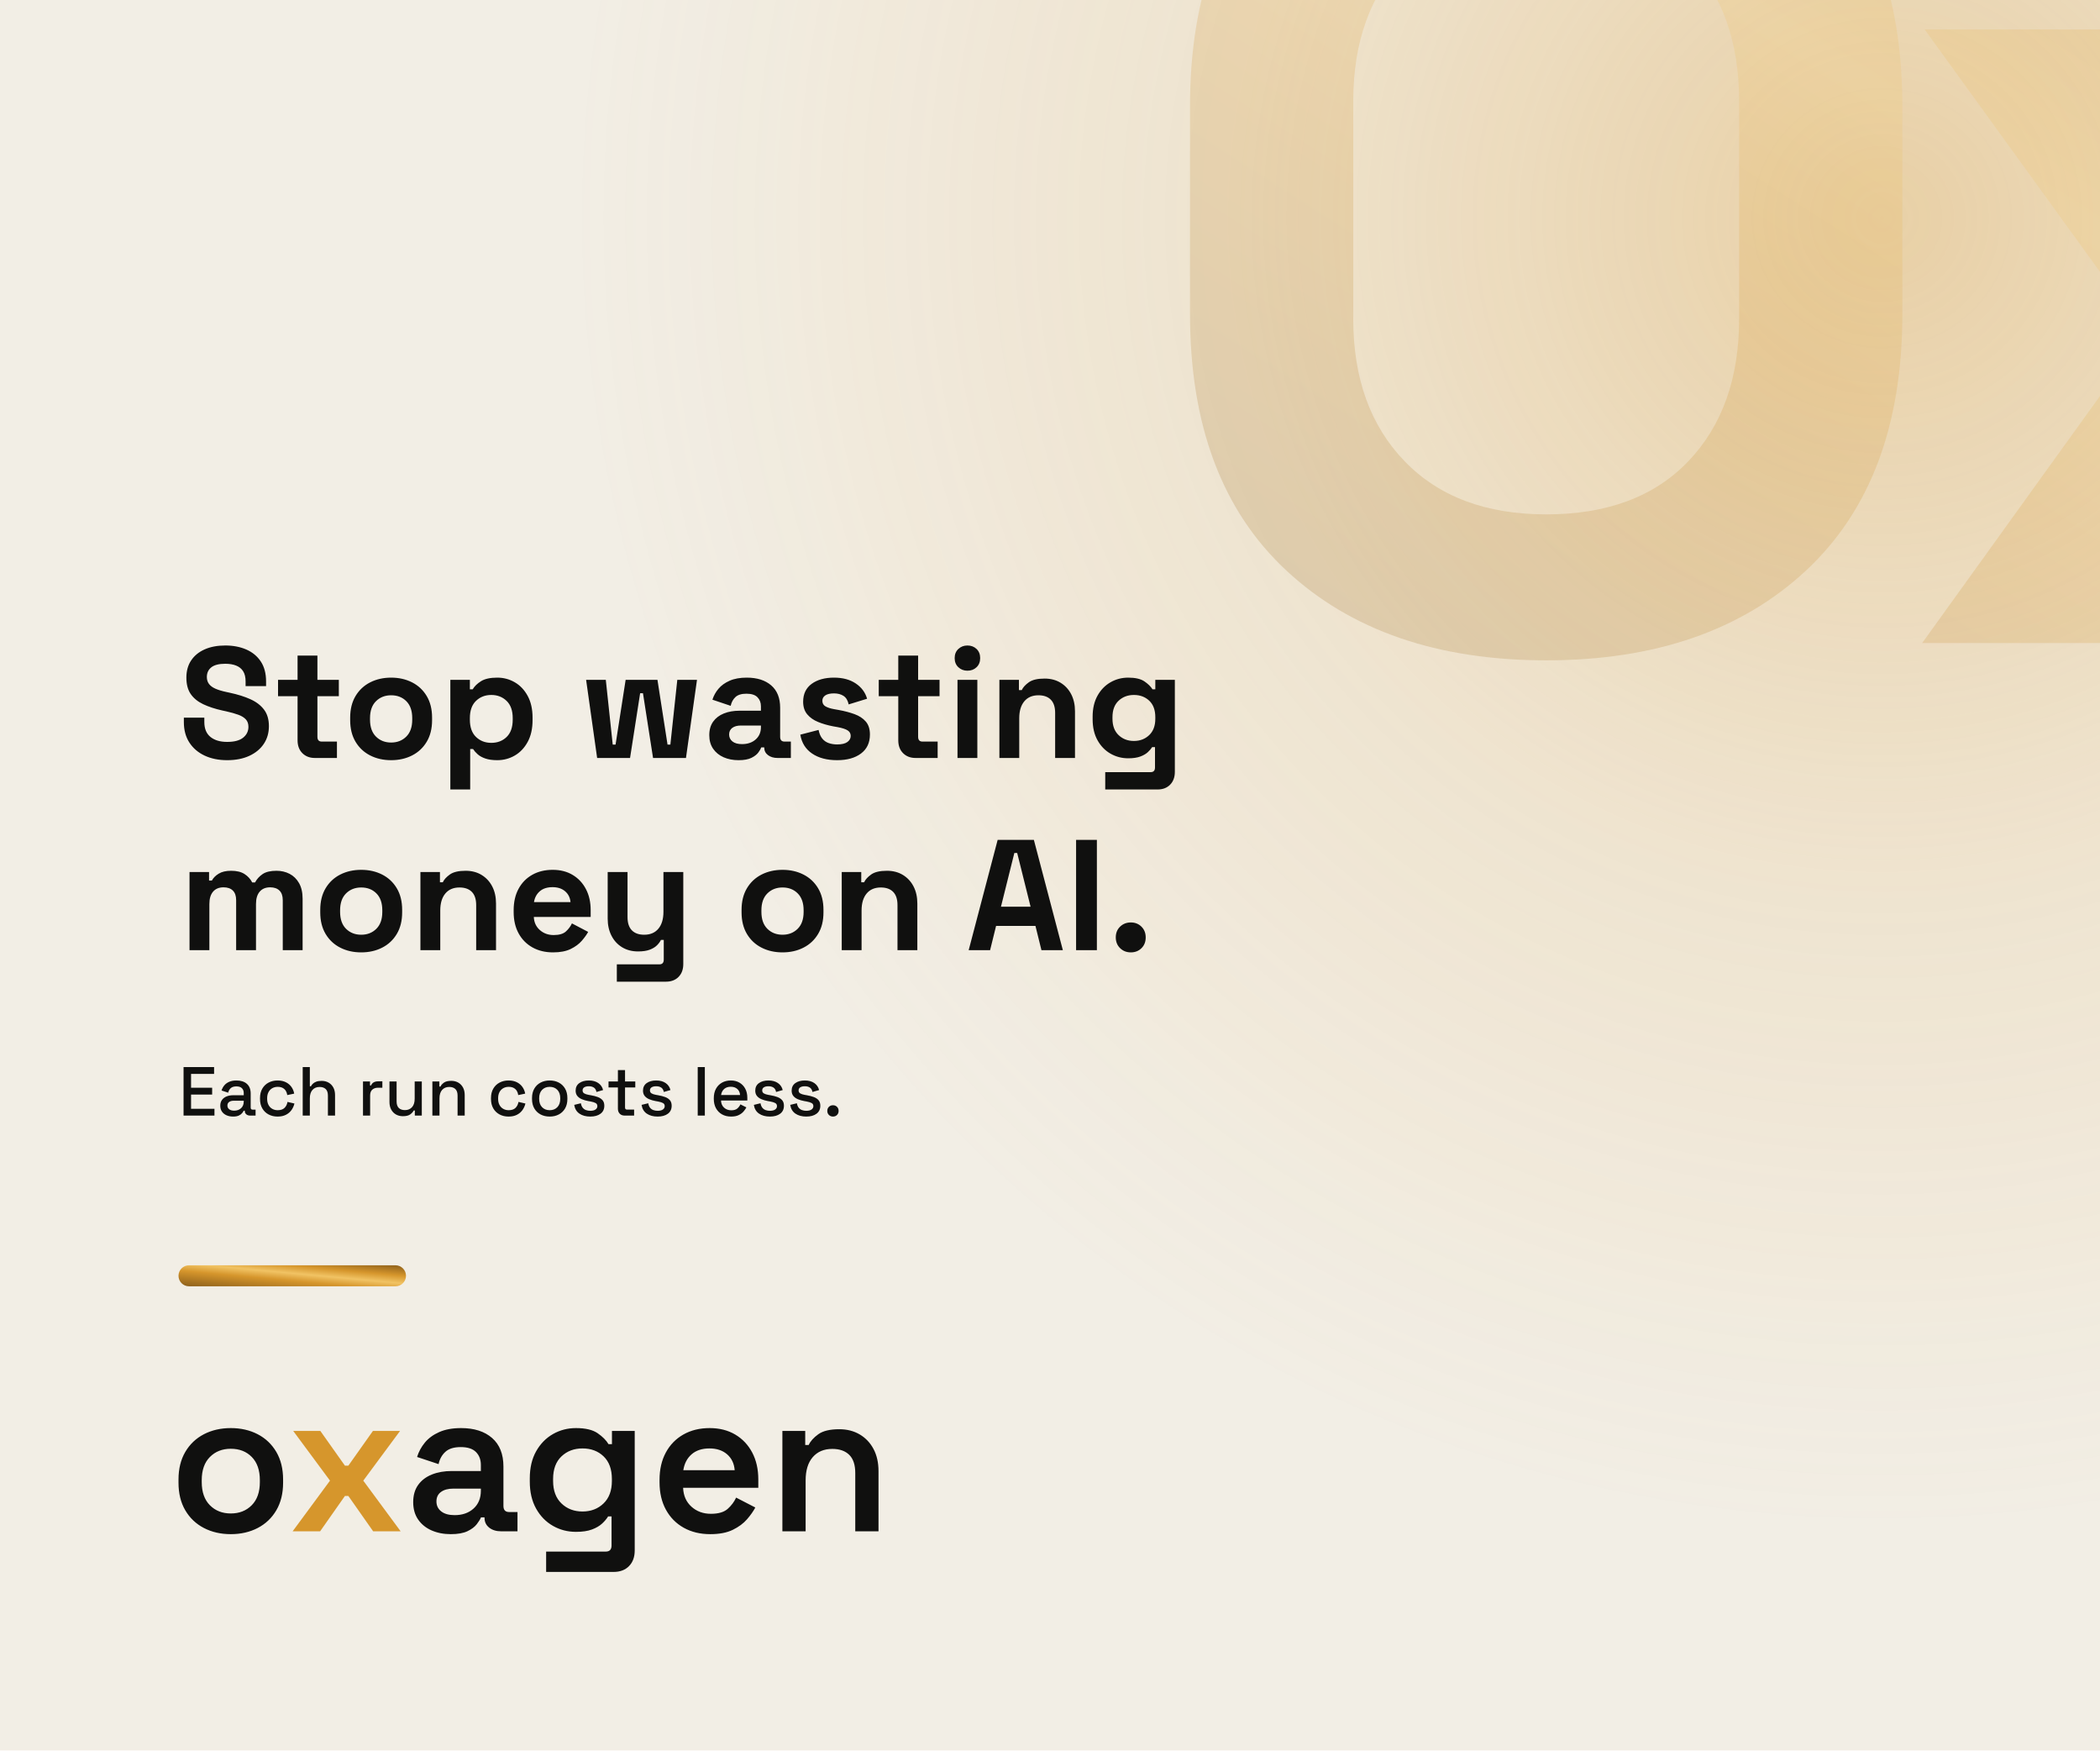
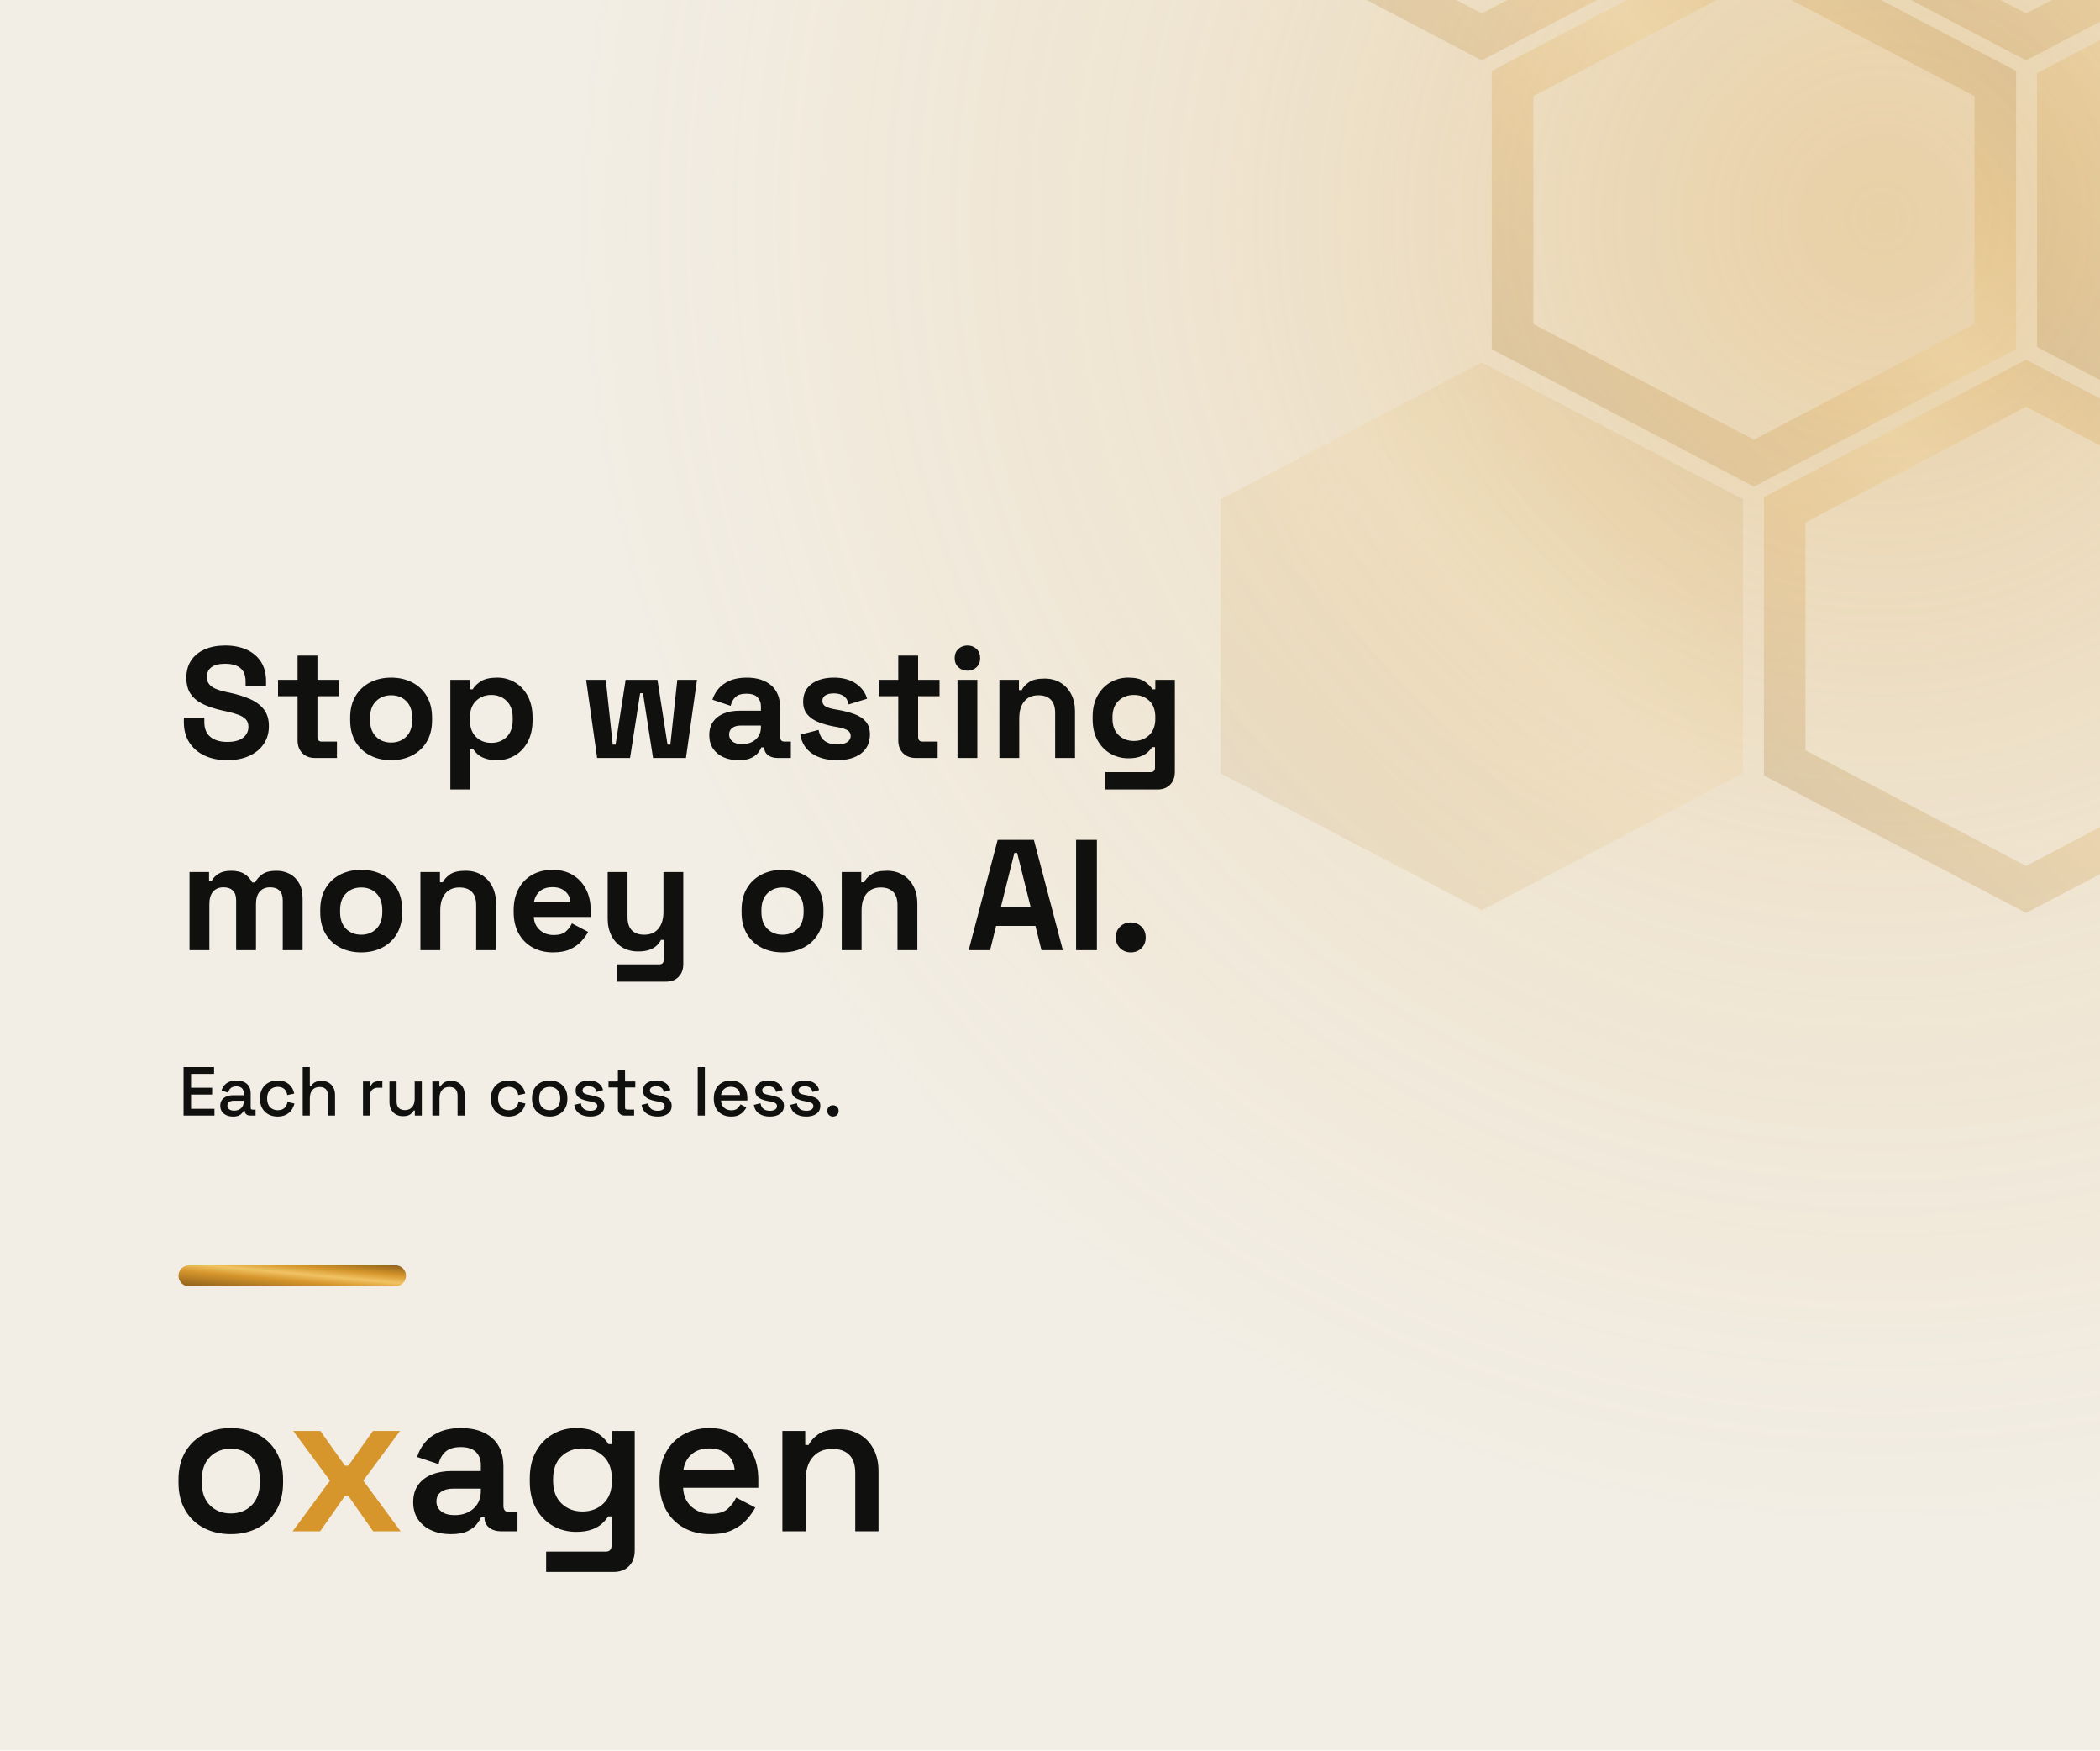
<svg xmlns="http://www.w3.org/2000/svg" width="300" height="250" viewBox="0 0 300 250">
  <defs>
-     <radialGradient id="g-s303">
+     <radialGradient id="g-s327">
      <stop offset="0" stop-color="#D6962C" stop-opacity="0.34" />
      <stop offset="0.5" stop-color="#D6962C" stop-opacity="0.119" />
      <stop offset="1" stop-color="#D6962C" stop-opacity="0" />
    </radialGradient>
-     <linearGradient id="sheen-s304" x1="0" y1="1" x2="1" y2="0">
+     <linearGradient id="sheen-s328" x1="0" y1="1" x2="1" y2="0">
      <stop offset="0" stop-color="#8B5E1A" />
      <stop offset="0.38" stop-color="#D6962C" />
      <stop offset="0.56" stop-color="#F1C364" />
      <stop offset="0.74" stop-color="#D6962C" />
      <stop offset="1" stop-color="#8B5E1A" />
    </linearGradient>
  </defs>
  <rect width="300" height="250" fill="#F2EEE5" />
-   <circle cx="270.0" cy="30.0" r="190.0" fill="url(#g-s303)" />
-   <g opacity="0.2" transform="translate(270.00,30.00) rotate(0) scale(1.34196) translate(-81.101,46.080)">
-     <path class="mark" d="M44.5 1.843Q27.121 1.843 16.852 -7.702Q6.583 -17.247 6.583 -35.021V-57.139Q6.583 -74.913 16.852 -84.458Q27.121 -94.003 44.5 -94.003Q61.879 -94.003 72.148 -84.458Q82.417 -74.913 82.417 -57.139V-35.021Q82.417 -17.247 72.148 -7.702Q61.879 1.843 44.5 1.843ZM44.5 -13.692Q54.243 -13.692 59.641 -19.354Q65.039 -25.015 65.039 -34.494V-57.666Q65.039 -67.145 59.641 -72.806Q54.243 -78.468 44.5 -78.468Q34.889 -78.468 29.425 -72.806Q23.962 -67.145 23.962 -57.666V-34.494Q23.962 -25.015 29.425 -19.354Q34.889 -13.692 44.5 -13.692Z M84.524 0 108.222 -32.914 84.787 -65.302H104.009L118.886 -43.578H121.256L136.133 -65.302H155.355L131.92 -32.914L155.619 0H136.133L121.256 -21.987H118.886L104.009 0Z" fill="url(#sheen-s304)" />
+   <circle cx="270.0" cy="30.0" r="190.0" fill="url(#g-s327)" />
+   <g opacity="0.2" transform="translate(270.00,30.00) rotate(0) scale(5.9453) translate(-9.810,-10.240)">
+     <g data-mark="hive">
+       <path d="M0.000 -6.080L5.800 -3.040L5.800 3.040L0.000 6.080L-5.800 3.040L-5.800 -3.040Z" fill="none" stroke="url(#sheen-s328)" stroke-width="1" stroke-linejoin="miter" />
+       <path d="M13.080 -6.080L18.880 -3.040L18.880 3.040L13.080 6.080L7.280 3.040L7.280 -3.040Z" fill="none" stroke="url(#sheen-s328)" stroke-width="1" stroke-linejoin="miter" />
+       <path d="M6.540 4.160L12.340 7.200L12.340 13.280L6.540 16.320L0.740 13.280L0.740 7.200Z" fill="none" stroke="url(#sheen-s328)" stroke-width="1" stroke-linejoin="miter" />
+       <path d="M19.620 3.660L25.897 6.950L25.897 13.530L19.620 16.820L13.343 13.530L13.343 6.950Z" fill="url(#sheen-s328)" />
+       <path d="M0.000 13.900L6.277 17.190L6.277 23.770L0.000 27.060L-6.277 23.770L-6.277 17.190Z" fill="url(#sheen-s328)" opacity="0.55" />
+       <path d="M13.080 14.400L18.880 17.440L18.880 23.520L13.080 26.560L7.280 23.520L7.280 17.440Z" fill="none" stroke="url(#sheen-s328)" stroke-width="1" stroke-linejoin="miter" />
+     </g>
  </g>
  <g transform="translate(25.50,203.96) scale(0.22033)">
    <path d="M33.908 68.758Q24.166 68.758 16.479 64.774Q8.791 60.789 4.396 53.297Q0 45.803 0 35.386V33.372Q0 22.954 4.396 15.461Q8.791 7.969 16.479 3.984Q24.166 0 33.908 0Q43.651 0 51.338 3.984Q59.025 7.969 63.421 15.461Q67.817 22.954 67.817 33.372V35.386Q67.817 45.803 63.421 53.297Q59.025 60.789 51.338 64.774Q43.651 68.758 33.908 68.758ZM33.908 55.349Q42.19 55.349 47.469 50.02Q52.748 44.691 52.748 35.014V33.744Q52.748 24.067 47.523 18.738Q42.298 13.409 33.908 13.409Q25.65 13.409 20.359 18.738Q15.068 24.067 15.068 33.744V35.014Q15.068 44.691 20.359 50.02Q25.65 55.349 33.908 55.349Z M176.569 68.758Q169.637 68.758 164.119 66.345Q158.601 63.933 155.387 59.294Q152.173 54.654 152.173 48.009Q152.173 41.34 155.387 36.856Q158.601 32.371 164.27 30.102Q169.94 27.832 177.174 27.832H196.047V23.892Q196.047 18.732 192.874 15.527Q189.701 12.323 182.99 12.323Q176.411 12.323 173.049 15.384Q169.686 18.445 168.627 23.359L154.691 18.732Q156.27 13.613 159.748 9.397Q163.225 5.181 169.049 2.59Q174.874 0 183.208 0Q195.972 0 203.326 6.428Q210.681 12.856 210.681 24.939V50.471Q210.681 54.42 214.368 54.42H219.795V66.915H209.197Q204.464 66.915 201.442 64.533Q198.42 62.152 198.42 58.156V57.886H196.126Q195.392 59.697 193.399 62.298Q191.406 64.9 187.388 66.829Q183.369 68.758 176.569 68.758ZM179.05 56.435Q186.581 56.435 191.314 52.159Q196.047 47.884 196.047 40.603V39.24H178.175Q173.175 39.24 170.208 41.388Q167.241 43.536 167.241 47.551Q167.241 51.567 170.34 54.001Q173.439 56.435 179.05 56.435Z M227.767 34.642V32.628Q227.767 22.382 231.86 15.086Q235.953 7.791 242.768 3.895Q249.582 0 257.706 0Q266.935 0 271.762 3.333Q276.589 6.665 278.81 10.411H281.042V1.843H295.801V79.33Q295.801 85.699 292.104 89.472Q288.408 93.246 282.079 93.246H238.369V80.054H277.023Q280.779 80.054 280.779 76.104V57.278H278.547Q277.161 59.568 274.665 61.89Q272.168 64.213 268.057 65.741Q263.946 67.27 257.706 67.27Q249.582 67.27 242.756 63.375Q235.93 59.479 231.848 52.172Q227.767 44.865 227.767 34.642ZM261.938 54.078Q270.151 54.078 275.573 48.861Q280.996 43.644 280.996 34.27V33Q280.996 23.494 275.627 18.343Q270.259 13.192 261.938 13.192Q253.749 13.192 248.315 18.343Q242.881 23.494 242.881 33V34.27Q242.881 43.644 248.315 48.861Q253.749 54.078 261.938 54.078Z M344.764 68.758Q334.998 68.758 327.583 64.611Q320.167 60.464 316.031 52.905Q311.896 45.346 311.896 35.169V33.589Q311.896 23.389 315.977 15.842Q320.059 8.294 327.397 4.147Q334.735 0 344.385 0Q353.881 0 360.956 4.187Q368.031 8.373 371.981 15.851Q375.931 23.33 375.931 33.289V38.697H327.181Q327.468 46.333 332.587 50.95Q337.707 55.566 345.198 55.566Q352.522 55.566 356.101 52.353Q359.681 49.141 361.553 45.063L373.985 51.481Q372.119 55.066 368.63 59.104Q365.141 63.143 359.394 65.95Q353.648 68.758 344.764 68.758ZM327.313 27.289H360.622Q360.095 20.799 355.7 16.995Q351.304 13.192 344.277 13.192Q337.055 13.192 332.691 16.995Q328.327 20.799 327.313 27.289Z M391.548 66.915V1.843H406.353V10.977H408.585Q410.303 7.254 414.832 3.999Q419.361 0.744 428.435 0.744Q435.956 0.744 441.695 4.129Q447.434 7.514 450.651 13.59Q453.868 19.666 453.868 27.944V66.915H438.8V29.123Q438.8 21.197 434.891 17.349Q430.983 13.502 423.9 13.502Q415.872 13.502 411.244 18.824Q406.617 24.146 406.617 33.944V66.915Z" fill="#10100F" />
    <path d="M73.998 66.915 98.226 34.07 74.376 1.843H91.963L107.9 24.35H110.131L126.068 1.843H143.654L119.805 34.07L144.033 66.915H126.206L110.131 44.007H107.9L91.824 66.915Z" fill="#D6962C" />
  </g>
-   <rect x="25.50" y="180.71" width="32.50" height="3.00" rx="1.5" fill="url(#sheen-s304)" />
+   <rect x="25.50" y="180.71" width="32.50" height="3.00" rx="1.5" fill="url(#sheen-s328)" />
  <path d="M26.223 159.33V152.4H30.584V153.373H27.294V155.356H30.307V156.329H27.294V158.357H30.637V159.33Z M33.297 159.469Q32.779 159.469 32.365 159.289Q31.951 159.109 31.71 158.763Q31.469 158.417 31.469 157.922Q31.469 157.425 31.71 157.092Q31.951 156.759 32.373 156.591Q32.795 156.423 33.328 156.423H34.82V156.107Q34.82 155.678 34.561 155.419Q34.302 155.159 33.767 155.159Q33.243 155.159 32.965 155.407Q32.687 155.654 32.597 156.057L31.65 155.747Q31.769 155.353 32.029 155.031Q32.29 154.709 32.725 154.512Q33.161 154.316 33.78 154.316Q34.73 154.316 35.272 154.798Q35.813 155.279 35.813 156.176V158.184Q35.813 158.481 36.09 158.481H36.511V159.33H35.748Q35.403 159.33 35.186 159.15Q34.969 158.97 34.969 158.666V158.636H34.812Q34.742 158.789 34.581 158.987Q34.419 159.186 34.112 159.327Q33.805 159.469 33.297 159.469ZM33.452 158.625Q34.06 158.625 34.44 158.274Q34.82 157.923 34.82 157.314V157.208H33.39Q32.984 157.208 32.736 157.382Q32.488 157.557 32.488 157.893Q32.488 158.23 32.746 158.428Q33.004 158.625 33.452 158.625Z M39.652 159.469Q38.942 159.469 38.373 159.17Q37.805 158.871 37.475 158.307Q37.145 157.743 37.145 156.955V156.83Q37.145 156.039 37.475 155.476Q37.805 154.913 38.373 154.615Q38.942 154.316 39.652 154.316Q40.351 154.316 40.847 154.569Q41.343 154.821 41.642 155.248Q41.939 155.676 42.028 156.192L41.038 156.401Q40.995 156.073 40.836 155.806Q40.677 155.539 40.388 155.381Q40.099 155.224 39.671 155.224Q39.243 155.224 38.901 155.415Q38.559 155.606 38.362 155.969Q38.164 156.333 38.164 156.846V156.938Q38.164 157.452 38.362 157.816Q38.559 158.179 38.901 158.37Q39.243 158.561 39.671 158.561Q40.315 158.561 40.65 158.227Q40.986 157.894 41.072 157.377L42.061 157.605Q41.946 158.109 41.645 158.536Q41.343 158.963 40.847 159.216Q40.351 159.469 39.652 159.469Z M43.244 159.33V152.4H44.263V155.142H44.42Q44.513 154.955 44.697 154.778Q44.881 154.601 45.184 154.486Q45.487 154.372 45.95 154.372Q46.507 154.372 46.939 154.619Q47.372 154.865 47.618 155.317Q47.864 155.769 47.864 156.4V159.33H46.845V156.478Q46.845 155.841 46.53 155.541Q46.214 155.241 45.654 155.241Q45.021 155.241 44.642 155.659Q44.263 156.076 44.263 156.867V159.33Z M51.857 159.33V154.455H52.856V155.026H53.013Q53.132 154.719 53.392 154.577Q53.651 154.435 54.04 154.435H54.623V155.349H54.003Q53.503 155.349 53.189 155.621Q52.876 155.892 52.876 156.462V159.33Z M57.552 159.416Q56.999 159.416 56.565 159.17Q56.131 158.923 55.884 158.466Q55.638 158.01 55.638 157.385V154.455H56.657V157.307Q56.657 157.941 56.972 158.244Q57.288 158.547 57.848 158.547Q58.481 158.547 58.861 158.128Q59.24 157.709 59.24 156.918V154.455H60.258V159.33H59.26V158.6H59.102Q58.962 158.896 58.608 159.156Q58.254 159.416 57.552 159.416Z M61.767 159.33V154.455H62.766V155.185H62.923Q63.063 154.882 63.417 154.625Q63.771 154.368 64.473 154.368Q65.03 154.368 65.462 154.615Q65.894 154.862 66.141 155.315Q66.387 155.769 66.387 156.4V159.33H65.368V156.478Q65.368 155.841 65.053 155.539Q64.737 155.238 64.177 155.238Q63.544 155.238 63.165 155.657Q62.785 156.076 62.785 156.867V159.33Z M72.648 159.469Q71.939 159.469 71.37 159.17Q70.801 158.871 70.472 158.307Q70.142 157.743 70.142 156.955V156.83Q70.142 156.039 70.472 155.476Q70.801 154.913 71.37 154.615Q71.939 154.316 72.648 154.316Q73.348 154.316 73.844 154.569Q74.34 154.821 74.638 155.248Q74.936 155.676 75.025 156.192L74.035 156.401Q73.992 156.073 73.833 155.806Q73.673 155.539 73.385 155.381Q73.096 155.224 72.668 155.224Q72.239 155.224 71.898 155.415Q71.556 155.606 71.358 155.969Q71.161 156.333 71.161 156.846V156.938Q71.161 157.452 71.358 157.816Q71.556 158.179 71.898 158.37Q72.239 158.561 72.668 158.561Q73.311 158.561 73.647 158.227Q73.982 157.894 74.068 157.377L75.058 157.605Q74.943 158.109 74.642 158.536Q74.34 158.963 73.844 159.216Q73.348 159.469 72.648 159.469Z M78.528 159.469Q77.796 159.469 77.224 159.167Q76.652 158.864 76.327 158.302Q76.003 157.739 76.003 156.965V156.82Q76.003 156.045 76.327 155.483Q76.652 154.92 77.224 154.618Q77.796 154.316 78.528 154.316Q79.261 154.316 79.833 154.618Q80.405 154.92 80.729 155.483Q81.054 156.045 81.054 156.82V156.965Q81.054 157.739 80.729 158.302Q80.405 158.864 79.833 159.167Q79.261 159.469 78.528 159.469ZM78.528 158.561Q79.2 158.561 79.617 158.131Q80.035 157.701 80.035 156.938V156.846Q80.035 156.084 79.621 155.654Q79.206 155.224 78.528 155.224Q77.861 155.224 77.441 155.654Q77.022 156.084 77.022 156.846V156.938Q77.022 157.701 77.441 158.131Q77.861 158.561 78.528 158.561Z M84.323 159.469Q83.394 159.469 82.779 159.053Q82.163 158.637 82.031 157.799L82.982 157.568Q83.055 157.977 83.246 158.211Q83.437 158.446 83.717 158.545Q83.998 158.645 84.323 158.645Q84.814 158.645 85.076 158.461Q85.338 158.276 85.338 157.979Q85.338 157.678 85.089 157.539Q84.841 157.4 84.36 157.314L84.021 157.254Q83.527 157.162 83.122 156.992Q82.717 156.822 82.475 156.526Q82.233 156.229 82.233 155.768Q82.233 155.074 82.752 154.695Q83.271 154.316 84.122 154.316Q84.944 154.316 85.472 154.684Q86.001 155.052 86.156 155.684L85.209 155.957Q85.123 155.512 84.835 155.326Q84.548 155.14 84.122 155.14Q83.7 155.14 83.463 155.293Q83.226 155.446 83.226 155.73Q83.226 156.023 83.459 156.161Q83.692 156.299 84.091 156.369L84.43 156.429Q84.964 156.521 85.395 156.681Q85.827 156.84 86.079 157.134Q86.331 157.427 86.331 157.921Q86.331 158.662 85.787 159.065Q85.243 159.469 84.323 159.469Z M89.25 159.33Q88.8 159.33 88.536 159.065Q88.272 158.799 88.272 158.346V155.311H86.933V154.455H88.272V152.833H89.291V154.455H90.755V155.311H89.291V158.177Q89.291 158.474 89.575 158.474H90.588V159.33Z M93.946 159.469Q93.017 159.469 92.401 159.053Q91.786 158.637 91.654 157.799L92.605 157.568Q92.677 157.977 92.868 158.211Q93.06 158.446 93.34 158.545Q93.621 158.645 93.946 158.645Q94.437 158.645 94.699 158.461Q94.96 158.276 94.96 157.979Q94.96 157.678 94.712 157.539Q94.464 157.4 93.983 157.314L93.644 157.254Q93.15 157.162 92.745 156.992Q92.34 156.822 92.098 156.526Q91.856 156.229 91.856 155.768Q91.856 155.074 92.375 154.695Q92.894 154.316 93.745 154.316Q94.566 154.316 95.095 154.684Q95.624 155.052 95.779 155.684L94.832 155.957Q94.746 155.512 94.458 155.326Q94.17 155.14 93.745 155.14Q93.322 155.14 93.086 155.293Q92.849 155.446 92.849 155.73Q92.849 156.023 93.082 156.161Q93.314 156.299 93.713 156.369L94.053 156.429Q94.587 156.521 95.018 156.681Q95.449 156.84 95.701 157.134Q95.953 157.427 95.953 157.921Q95.953 158.662 95.41 159.065Q94.866 159.469 93.946 159.469Z M99.674 159.33V152.4H100.692V159.33Z M104.439 159.469Q103.703 159.469 103.147 159.157Q102.591 158.845 102.281 158.278Q101.971 157.71 101.971 156.952V156.833Q101.971 156.071 102.277 155.505Q102.584 154.94 103.134 154.628Q103.683 154.316 104.402 154.316Q105.107 154.316 105.636 154.624Q106.166 154.932 106.463 155.487Q106.76 156.042 106.76 156.788V157.176H103.002Q103.025 157.819 103.439 158.196Q103.853 158.574 104.464 158.574Q105.041 158.574 105.332 158.318Q105.623 158.063 105.776 157.727L106.626 158.158Q106.483 158.439 106.221 158.745Q105.959 159.05 105.53 159.259Q105.101 159.469 104.439 159.469ZM103.012 156.39H105.725Q105.685 155.84 105.326 155.525Q104.967 155.211 104.395 155.211Q103.814 155.211 103.455 155.525Q103.095 155.84 103.012 156.39Z M109.984 159.469Q109.055 159.469 108.439 159.053Q107.824 158.637 107.692 157.799L108.643 157.568Q108.715 157.977 108.907 158.211Q109.098 158.446 109.378 158.545Q109.659 158.645 109.984 158.645Q110.475 158.645 110.737 158.461Q110.998 158.276 110.998 157.979Q110.998 157.678 110.75 157.539Q110.502 157.4 110.021 157.314L109.682 157.254Q109.188 157.162 108.783 156.992Q108.378 156.822 108.136 156.526Q107.894 156.229 107.894 155.768Q107.894 155.074 108.413 154.695Q108.932 154.316 109.783 154.316Q110.604 154.316 111.133 154.684Q111.662 155.052 111.817 155.684L110.87 155.957Q110.784 155.512 110.496 155.326Q110.208 155.14 109.783 155.14Q109.36 155.14 109.124 155.293Q108.887 155.446 108.887 155.73Q108.887 156.023 109.12 156.161Q109.353 156.299 109.751 156.369L110.091 156.429Q110.625 156.521 111.056 156.681Q111.487 156.84 111.739 157.134Q111.991 157.427 111.991 157.921Q111.991 158.662 111.448 159.065Q110.904 159.469 109.984 159.469Z M115.182 159.469Q114.253 159.469 113.637 159.053Q113.021 158.637 112.889 157.799L113.84 157.568Q113.913 157.977 114.104 158.211Q114.295 158.446 114.576 158.545Q114.856 158.645 115.182 158.645Q115.673 158.645 115.934 158.461Q116.196 158.276 116.196 157.979Q116.196 157.678 115.948 157.539Q115.699 157.4 115.219 157.314L114.879 157.254Q114.385 157.162 113.98 156.992Q113.575 156.822 113.334 156.526Q113.092 156.229 113.092 155.768Q113.092 155.074 113.611 154.695Q114.13 154.316 114.98 154.316Q115.802 154.316 116.331 154.684Q116.86 155.052 117.014 155.684L116.067 155.957Q115.981 155.512 115.693 155.326Q115.406 155.14 114.98 155.14Q114.558 155.14 114.321 155.293Q114.085 155.446 114.085 155.73Q114.085 156.023 114.317 156.161Q114.55 156.299 114.949 156.369L115.289 156.429Q115.822 156.521 116.254 156.681Q116.685 156.84 116.937 157.134Q117.189 157.427 117.189 157.921Q117.189 158.662 116.645 159.065Q116.101 159.469 115.182 159.469Z M118.997 159.469Q118.65 159.469 118.417 159.241Q118.185 159.014 118.185 158.659Q118.185 158.303 118.417 158.077Q118.65 157.851 118.997 157.851Q119.344 157.851 119.573 158.079Q119.802 158.306 119.802 158.662Q119.802 159.017 119.573 159.243Q119.344 159.469 118.997 159.469Z" fill="#10100F" />
  <path d="M27.075 135.705V124.545H29.865V125.76H30.27Q30.562 125.198 31.238 124.782Q31.913 124.365 33.015 124.365Q34.208 124.365 34.928 124.827Q35.648 125.288 36.03 126.03H36.435Q36.818 125.31 37.515 124.838Q38.212 124.365 39.495 124.365Q40.53 124.365 41.374 124.804Q42.218 125.243 42.724 126.132Q43.23 127.02 43.23 128.37V135.705H40.395V128.573Q40.395 127.65 39.922 127.189Q39.45 126.728 38.595 126.728Q37.627 126.728 37.099 127.347Q36.57 127.965 36.57 129.113V135.705H33.735V128.573Q33.735 127.65 33.263 127.189Q32.79 126.728 31.935 126.728Q30.968 126.728 30.439 127.347Q29.91 127.965 29.91 129.113V135.705Z M51.6 136.02Q49.935 136.02 48.608 135.345Q47.28 134.67 46.515 133.388Q45.75 132.105 45.75 130.305V129.945Q45.75 128.145 46.515 126.863Q47.28 125.58 48.608 124.905Q49.935 124.23 51.6 124.23Q53.265 124.23 54.593 124.905Q55.92 125.58 56.685 126.863Q57.45 128.145 57.45 129.945V130.305Q57.45 132.105 56.685 133.388Q55.92 134.67 54.593 135.345Q53.265 136.02 51.6 136.02ZM51.6 133.5Q52.905 133.5 53.76 132.657Q54.615 131.813 54.615 130.238V130.013Q54.615 128.438 53.771 127.594Q52.928 126.75 51.6 126.75Q50.295 126.75 49.44 127.594Q48.585 128.438 48.585 130.013V130.238Q48.585 131.813 49.44 132.657Q50.295 133.5 51.6 133.5Z M60.06 135.705V124.545H62.85V126.008H63.255Q63.525 125.423 64.267 124.894Q65.01 124.365 66.517 124.365Q67.823 124.365 68.801 124.962Q69.78 125.558 70.32 126.604Q70.86 127.65 70.86 129.045V135.705H68.025V129.27Q68.025 128.01 67.406 127.38Q66.787 126.75 65.64 126.75Q64.335 126.75 63.615 127.617Q62.895 128.483 62.895 130.035V135.705Z M79.005 136.02Q77.34 136.02 76.069 135.312Q74.797 134.603 74.089 133.309Q73.38 132.015 73.38 130.26V129.99Q73.38 128.235 74.078 126.942Q74.775 125.648 76.035 124.939Q77.295 124.23 78.96 124.23Q80.603 124.23 81.817 124.962Q83.032 125.693 83.707 126.987Q84.382 128.28 84.382 129.99V130.958H76.26Q76.305 132.105 77.115 132.825Q77.925 133.545 79.095 133.545Q80.287 133.545 80.85 133.028Q81.412 132.51 81.705 131.88L84.022 133.095Q83.707 133.68 83.111 134.367Q82.515 135.053 81.525 135.537Q80.535 136.02 79.005 136.02ZM76.282 128.843H81.502Q81.412 127.875 80.726 127.29Q80.04 126.705 78.938 126.705Q77.79 126.705 77.115 127.29Q76.44 127.875 76.282 128.843Z M88.118 140.205V137.73H94.192Q94.823 137.73 94.823 137.055V134.243H94.418Q94.237 134.625 93.855 135.008Q93.472 135.39 92.82 135.638Q92.168 135.885 91.155 135.885Q89.85 135.885 88.871 135.289Q87.892 134.693 87.353 133.635Q86.812 132.578 86.812 131.205V124.545H89.647V130.98Q89.647 132.24 90.266 132.87Q90.885 133.5 92.032 133.5Q93.338 133.5 94.058 132.634Q94.778 131.768 94.778 130.215V124.545H97.612V137.685Q97.612 138.833 96.938 139.519Q96.263 140.205 95.138 140.205Z M111.788 136.02Q110.123 136.02 108.795 135.345Q107.468 134.67 106.703 133.388Q105.938 132.105 105.938 130.305V129.945Q105.938 128.145 106.703 126.863Q107.468 125.58 108.795 124.905Q110.123 124.23 111.788 124.23Q113.453 124.23 114.78 124.905Q116.108 125.58 116.873 126.863Q117.638 128.145 117.638 129.945V130.305Q117.638 132.105 116.873 133.388Q116.108 134.67 114.78 135.345Q113.453 136.02 111.788 136.02ZM111.788 133.5Q113.093 133.5 113.948 132.657Q114.803 131.813 114.803 130.238V130.013Q114.803 128.438 113.959 127.594Q113.115 126.75 111.788 126.75Q110.483 126.75 109.627 127.594Q108.773 128.438 108.773 130.013V130.238Q108.773 131.813 109.627 132.657Q110.483 133.5 111.788 133.5Z M120.248 135.705V124.545H123.037V126.008H123.442Q123.713 125.423 124.455 124.894Q125.198 124.365 126.705 124.365Q128.01 124.365 128.989 124.962Q129.968 125.558 130.507 126.604Q131.048 127.65 131.048 129.045V135.705H128.213V129.27Q128.213 128.01 127.594 127.38Q126.975 126.75 125.828 126.75Q124.522 126.75 123.802 127.617Q123.082 128.483 123.082 130.035V135.705Z M138.382 135.705 142.522 119.955H147.697L151.837 135.705H148.778L147.922 132.24H142.297L141.442 135.705ZM142.995 129.495H147.225L145.312 121.823H144.907Z M153.727 135.705V119.955H156.697V135.705Z M161.546 136.02Q160.635 136.02 160.016 135.419Q159.397 134.817 159.397 133.878Q159.397 132.938 160.016 132.342Q160.635 131.745 161.546 131.745Q162.457 131.745 163.065 132.347Q163.672 132.948 163.672 133.888Q163.672 134.828 163.065 135.424Q162.457 136.02 161.546 136.02Z" fill="#10100F" />
  <path d="M32.453 108.57Q30.63 108.57 29.235 107.918Q27.84 107.265 27.052 106.05Q26.265 104.835 26.265 103.125V102.495H29.19V103.125Q29.19 104.543 30.067 105.252Q30.945 105.96 32.453 105.96Q33.983 105.96 34.736 105.353Q35.49 104.745 35.49 103.8Q35.49 103.148 35.119 102.743Q34.748 102.338 34.039 102.079Q33.33 101.82 32.318 101.595L31.8 101.483Q30.18 101.123 29.021 100.572Q27.863 100.02 27.244 99.12Q26.625 98.22 26.625 96.78Q26.625 95.34 27.311 94.317Q27.997 93.293 29.246 92.742Q30.495 92.19 32.182 92.19Q33.87 92.19 35.186 92.764Q36.502 93.338 37.256 94.474Q38.01 95.61 38.01 97.32V97.995H35.085V97.32Q35.085 96.42 34.736 95.869Q34.388 95.318 33.735 95.059Q33.083 94.8 32.182 94.8Q30.832 94.8 30.191 95.306Q29.55 95.813 29.55 96.69Q29.55 97.275 29.854 97.68Q30.157 98.085 30.765 98.355Q31.372 98.625 32.318 98.828L32.835 98.94Q34.523 99.3 35.771 99.863Q37.02 100.425 37.718 101.348Q38.415 102.27 38.415 103.71Q38.415 105.15 37.684 106.242Q36.953 107.333 35.614 107.952Q34.275 108.57 32.453 108.57Z M44.985 108.255Q43.883 108.255 43.196 107.569Q42.51 106.883 42.51 105.735V99.435H39.72V97.095H42.51V93.63H45.345V97.095H48.405V99.435H45.345V105.24Q45.345 105.915 45.975 105.915H48.135V108.255Z M55.875 108.57Q54.21 108.57 52.883 107.895Q51.555 107.22 50.79 105.938Q50.025 104.655 50.025 102.855V102.495Q50.025 100.695 50.79 99.413Q51.555 98.13 52.883 97.455Q54.21 96.78 55.875 96.78Q57.54 96.78 58.867 97.455Q60.195 98.13 60.96 99.413Q61.725 100.695 61.725 102.495V102.855Q61.725 104.655 60.96 105.938Q60.195 107.22 58.867 107.895Q57.54 108.57 55.875 108.57ZM55.875 106.05Q57.18 106.05 58.035 105.207Q58.89 104.363 58.89 102.788V102.563Q58.89 100.988 58.046 100.144Q57.203 99.3 55.875 99.3Q54.57 99.3 53.715 100.144Q52.86 100.988 52.86 102.563V102.788Q52.86 104.363 53.715 105.207Q54.57 106.05 55.875 106.05Z M64.335 112.755V97.095H67.125V98.445H67.53Q67.912 97.793 68.722 97.287Q69.532 96.78 71.04 96.78Q72.39 96.78 73.537 97.444Q74.685 98.108 75.382 99.39Q76.08 100.673 76.08 102.495V102.855Q76.08 104.678 75.382 105.96Q74.685 107.243 73.537 107.907Q72.39 108.57 71.04 108.57Q70.028 108.57 69.341 108.334Q68.655 108.098 68.239 107.727Q67.823 107.355 67.575 106.973H67.17V112.755ZM70.185 106.095Q71.513 106.095 72.379 105.252Q73.245 104.408 73.245 102.788V102.563Q73.245 100.943 72.368 100.099Q71.49 99.255 70.185 99.255Q68.88 99.255 68.002 100.099Q67.125 100.943 67.125 102.563V102.788Q67.125 104.408 68.002 105.252Q68.88 106.095 70.185 106.095Z M85.305 108.255 83.73 97.095H86.543L87.532 106.343H87.938L89.377 97.095H93.922L95.362 106.343H95.767L96.757 97.095H99.57L97.995 108.255H93.293L91.853 99.008H91.448L90.007 108.255Z M105.51 108.57Q104.318 108.57 103.373 108.154Q102.428 107.738 101.876 106.939Q101.325 106.14 101.325 104.993Q101.325 103.845 101.876 103.069Q102.428 102.293 103.406 101.899Q104.385 101.505 105.645 101.505H108.705V100.875Q108.705 100.088 108.21 99.582Q107.715 99.075 106.635 99.075Q105.578 99.075 105.06 99.559Q104.543 100.043 104.385 100.808L101.775 99.93Q102.045 99.075 102.641 98.367Q103.238 97.658 104.239 97.219Q105.24 96.78 106.68 96.78Q108.885 96.78 110.168 97.883Q111.45 98.985 111.45 101.078V105.24Q111.45 105.915 112.08 105.915H112.98V108.255H111.09Q110.258 108.255 109.718 107.85Q109.178 107.445 109.178 106.77V106.748H108.75Q108.66 107.018 108.345 107.457Q108.03 107.895 107.355 108.233Q106.68 108.57 105.51 108.57ZM106.005 106.275Q107.198 106.275 107.951 105.612Q108.705 104.948 108.705 103.845V103.62H105.848Q105.06 103.62 104.61 103.958Q104.16 104.295 104.16 104.903Q104.16 105.51 104.633 105.893Q105.105 106.275 106.005 106.275Z M119.595 108.57Q117.413 108.57 116.018 107.625Q114.623 106.68 114.33 104.925L116.94 104.25Q117.098 105.038 117.469 105.488Q117.84 105.938 118.391 106.129Q118.943 106.32 119.595 106.32Q120.585 106.32 121.058 105.972Q121.53 105.623 121.53 105.105Q121.53 104.588 121.08 104.307Q120.63 104.025 119.64 103.845L119.01 103.733Q117.84 103.508 116.873 103.114Q115.905 102.72 115.32 102.023Q114.735 101.325 114.735 100.223Q114.735 98.558 115.95 97.669Q117.165 96.78 119.145 96.78Q121.013 96.78 122.25 97.613Q123.488 98.445 123.87 99.795L121.238 100.605Q121.058 99.75 120.506 99.39Q119.955 99.03 119.145 99.03Q118.335 99.03 117.908 99.311Q117.48 99.593 117.48 100.088Q117.48 100.628 117.93 100.887Q118.38 101.145 119.145 101.28L119.775 101.393Q121.035 101.618 122.059 101.989Q123.083 102.36 123.679 103.047Q124.275 103.733 124.275 104.903Q124.275 106.658 123.004 107.614Q121.733 108.57 119.595 108.57Z M130.8 108.255Q129.698 108.255 129.011 107.569Q128.325 106.883 128.325 105.735V99.435H125.535V97.095H128.325V93.63H131.16V97.095H134.22V99.435H131.16V105.24Q131.16 105.915 131.79 105.915H133.95V108.255Z M136.785 108.255V97.095H139.62V108.255ZM138.203 95.79Q137.438 95.79 136.909 95.295Q136.38 94.8 136.38 93.99Q136.38 93.18 136.909 92.685Q137.438 92.19 138.203 92.19Q138.99 92.19 139.507 92.685Q140.025 93.18 140.025 93.99Q140.025 94.8 139.507 95.295Q138.99 95.79 138.203 95.79Z M142.77 108.255V97.095H145.56V98.558H145.965Q146.235 97.973 146.977 97.444Q147.72 96.915 149.227 96.915Q150.532 96.915 151.511 97.511Q152.49 98.108 153.03 99.154Q153.57 100.2 153.57 101.595V108.255H150.735V101.82Q150.735 100.56 150.116 99.93Q149.498 99.3 148.35 99.3Q147.045 99.3 146.325 100.167Q145.605 101.033 145.605 102.585V108.255Z M156.09 102.72V102.36Q156.09 100.605 156.788 99.356Q157.485 98.108 158.644 97.444Q159.803 96.78 161.175 96.78Q162.705 96.78 163.493 97.32Q164.28 97.86 164.64 98.445H165.045V97.095H167.835V110.235Q167.835 111.383 167.16 112.069Q166.485 112.755 165.36 112.755H157.89V110.28H164.37Q165 110.28 165 109.605V106.703H164.595Q164.37 107.063 163.965 107.434Q163.56 107.805 162.885 108.053Q162.21 108.3 161.175 108.3Q159.803 108.3 158.644 107.637Q157.485 106.973 156.788 105.724Q156.09 104.475 156.09 102.72ZM161.985 105.825Q163.29 105.825 164.168 104.993Q165.045 104.16 165.045 102.653V102.428Q165.045 100.898 164.179 100.077Q163.312 99.255 161.985 99.255Q160.68 99.255 159.803 100.077Q158.925 100.898 158.925 102.428V102.653Q158.925 104.16 159.803 104.993Q160.68 105.825 161.985 105.825Z" fill="#10100F" />
</svg>
